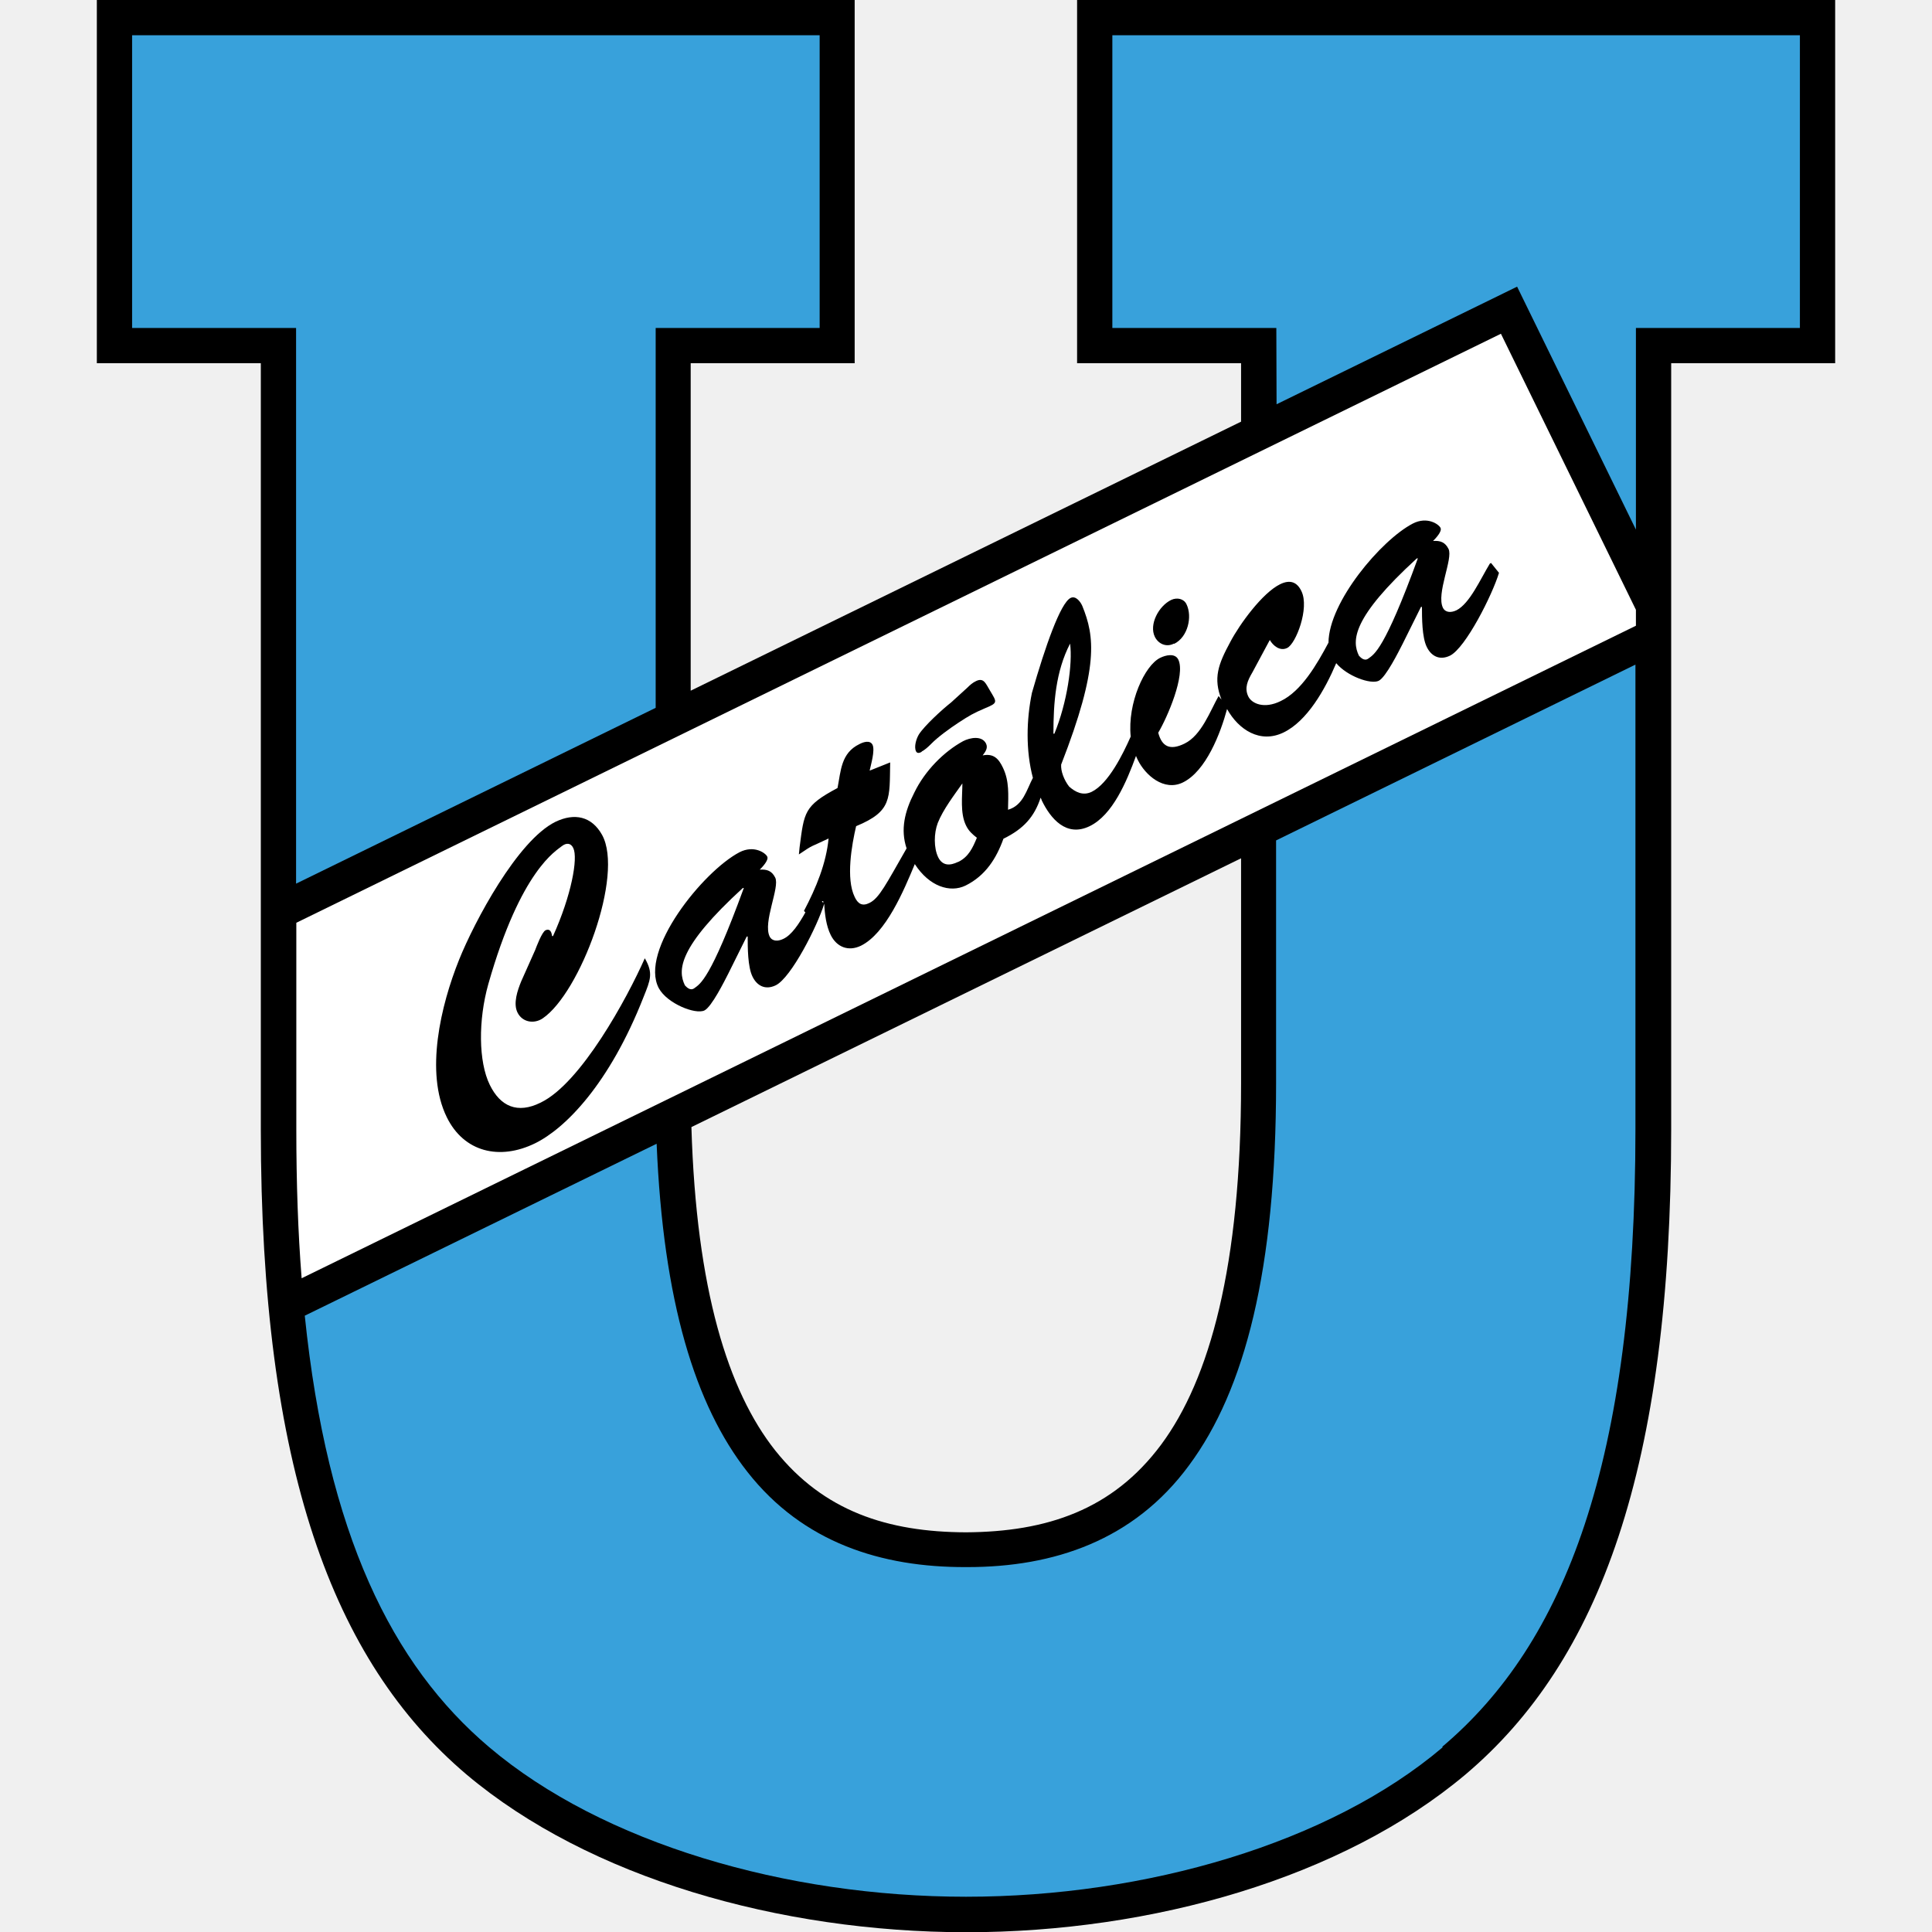
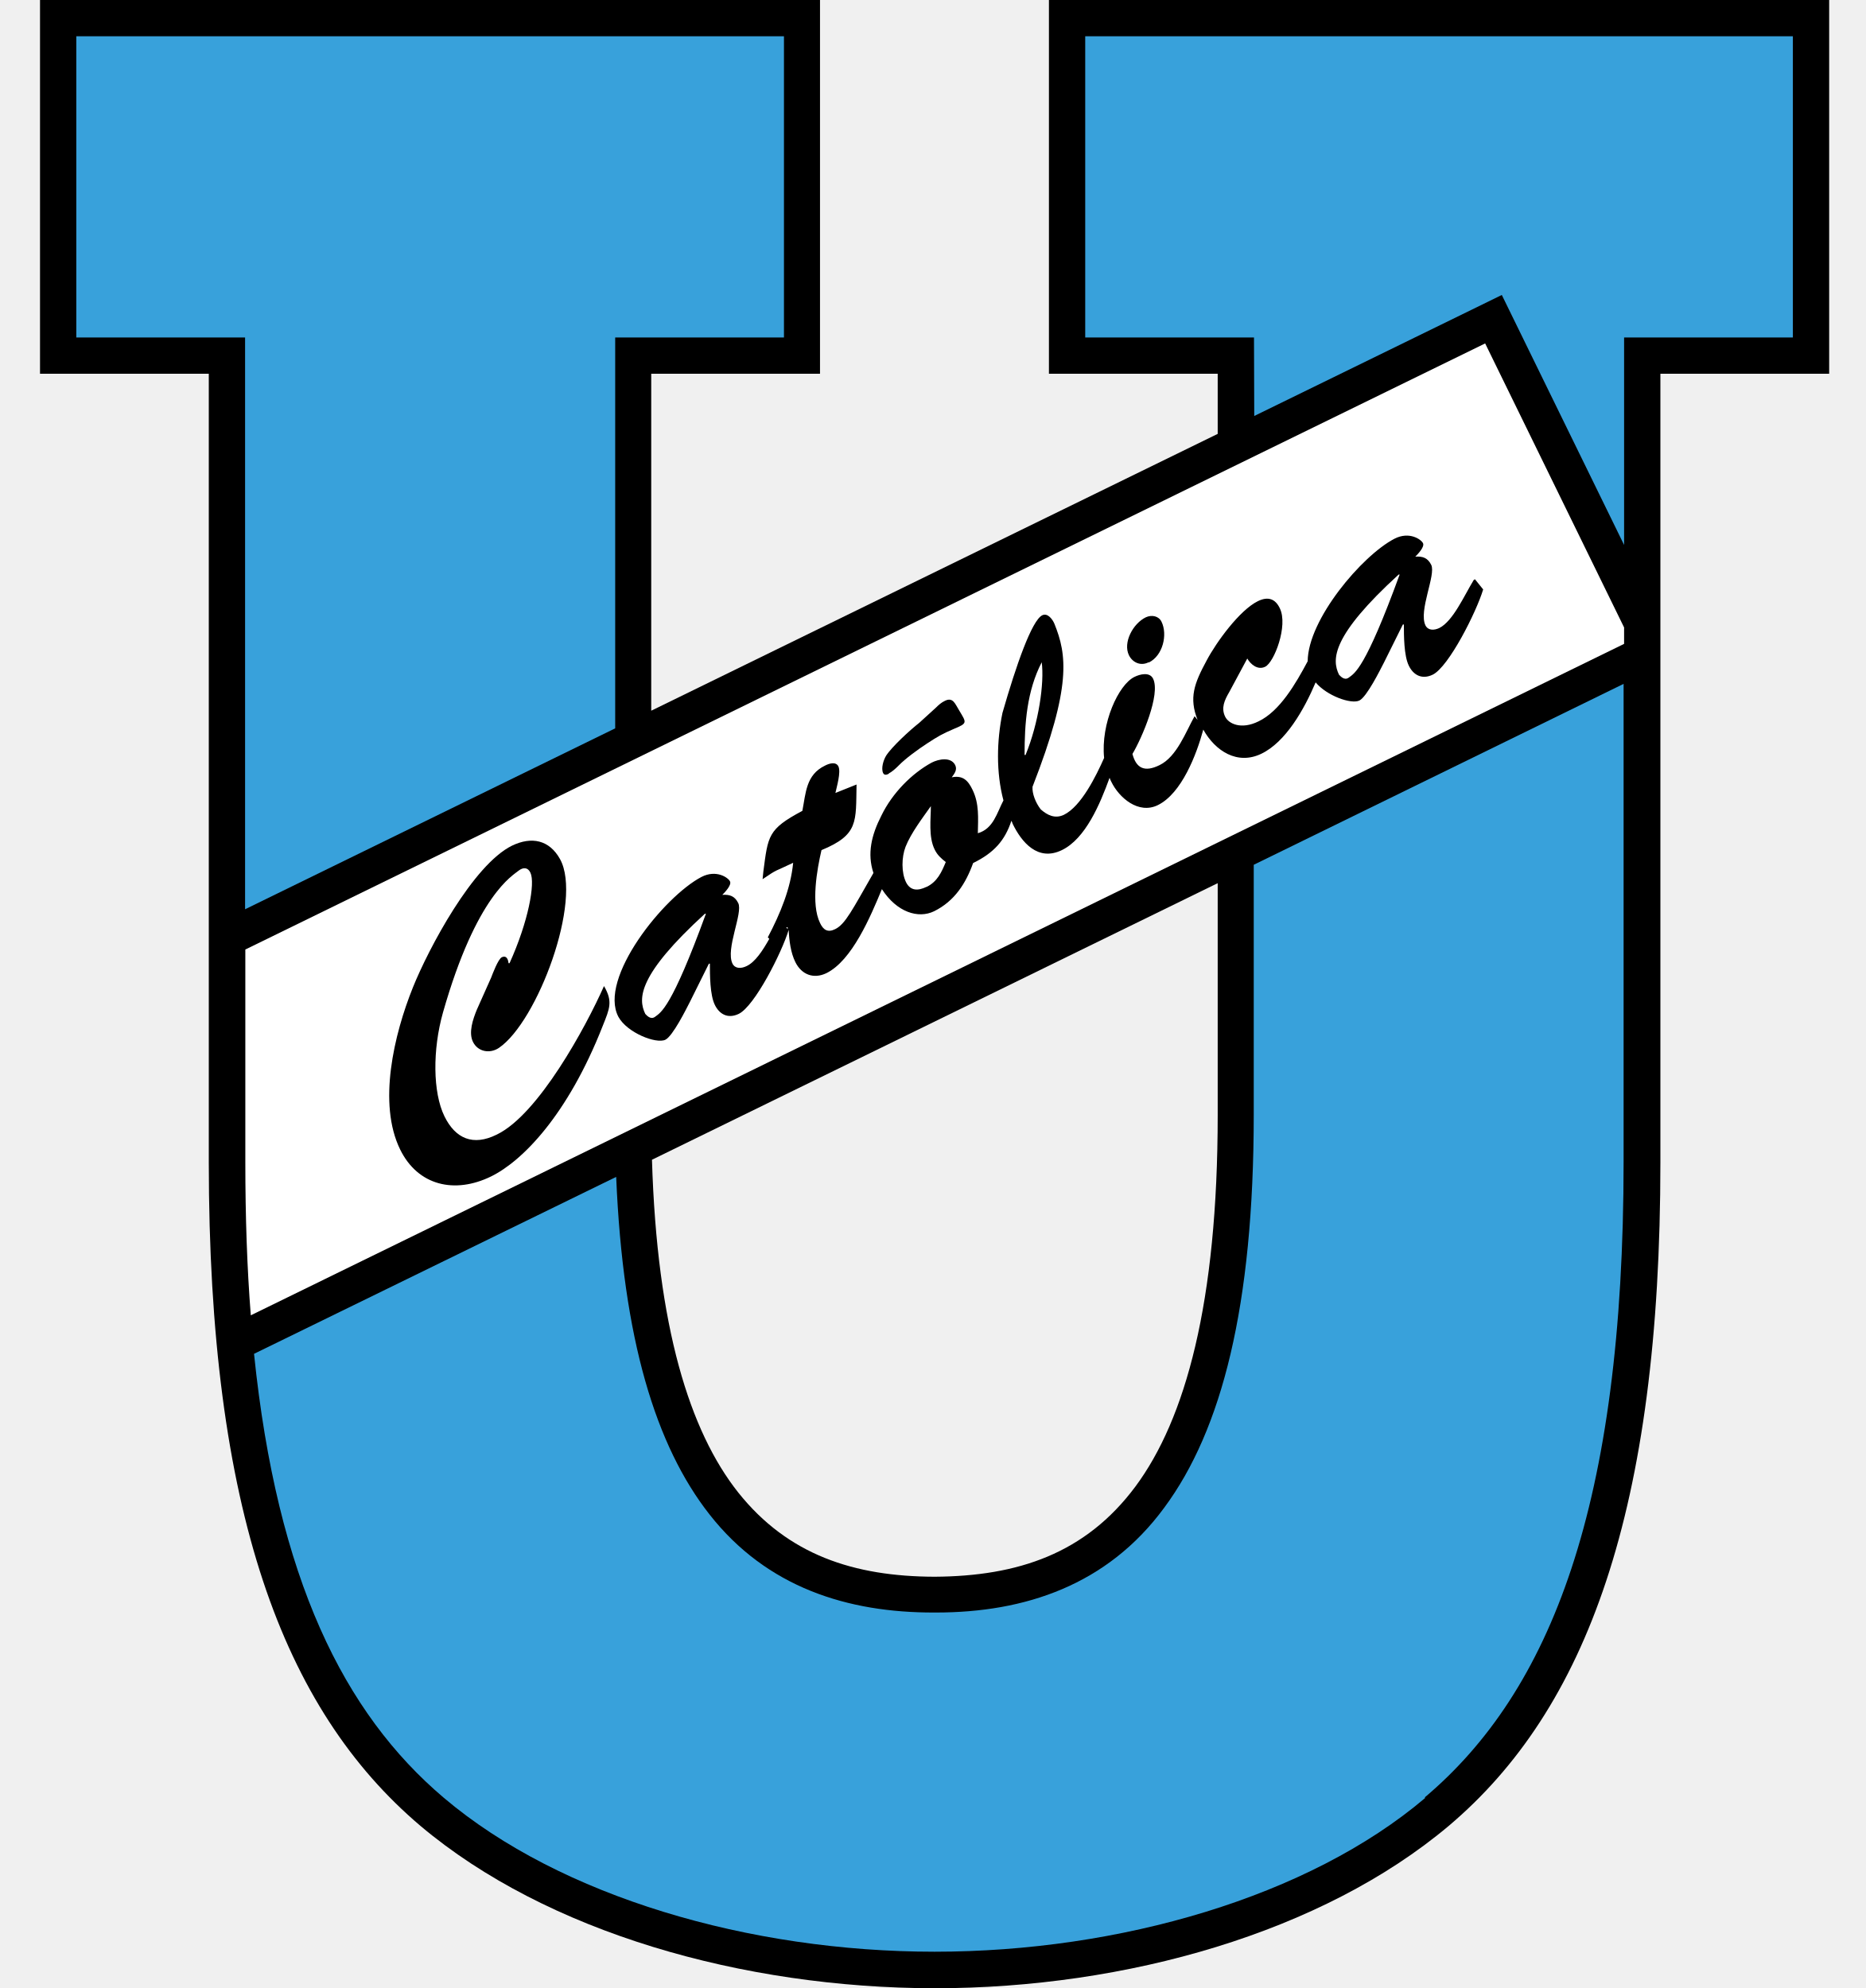
- <svg xmlns="http://www.w3.org/2000/svg" id="Capa_1" data-name="Capa 1" viewBox="0 0 80 80">
+ <svg xmlns="http://www.w3.org/2000/svg" width="75.04" height="80" viewBox="2.4 0 75.04 80">
  <defs>
    <style>
      .cls-1 {
        fill: #38a1db;
      }

      .cls-1, .cls-2, .cls-3 {
        stroke-width: 0px;
      }

      .cls-3 {
        fill: #fff;
      }
    </style>
  </defs>
  <path class="cls-2" d="M44.6,0v15.04h6.79v2.42l-22.79,11.14v-13.56h6.79V0H4.01v15.04h6.79v31.73c0,13.99,2.97,22.01,8.52,26.71,5.08,4.28,12.96,6.52,20.68,6.53,7.72,0,15.59-2.25,20.68-6.53,5.55-4.69,8.52-12.71,8.52-26.71V15.04h6.79V0h-31.39ZM51.39,44.87c0,7.56-1.3,12.24-3.31,14.95-2.01,2.7-4.73,3.61-8.08,3.63-3.25-.01-5.9-.88-7.9-3.39-1.95-2.46-3.27-6.66-3.47-13.39l22.76-11.13v9.34Z" />
  <path class="cls-3" d="M67.74,25.91L12.49,52.93c-.15-1.9-.22-3.95-.22-6.17v-8.55L62.15,13.82l5.59,11.43v.66Z" />
  <polygon class="cls-1" points="5.47 13.58 5.47 1.46 33.94 1.46 33.94 13.58 27.15 13.58 27.15 29.31 12.26 36.59 12.26 13.58 5.47 13.58" />
  <path class="cls-1" d="M59.74,72.35c-4.69,3.98-12.3,6.19-19.74,6.19-7.44,0-15.04-2.21-19.74-6.19-4.03-3.41-6.71-8.83-7.64-17.87l14.57-7.12c.27,6.52,1.59,10.83,3.76,13.59,2.3,2.93,5.55,3.95,9.04,3.94.02,0,.05,0,.07,0,3.57,0,6.89-1.1,9.18-4.22,2.31-3.12,3.6-8.1,3.6-15.82v-10.05l14.88-7.28v19.22c0,13.83-2.93,21.31-8,25.59Z" />
  <polygon class="cls-1" points="74.53 13.58 67.74 13.58 67.74 21.93 62.82 11.87 52.86 16.74 52.85 13.58 46.06 13.58 46.06 1.46 74.53 1.46 74.53 13.58" />
  <path class="cls-2" d="M22.38,45.66c-.95.47-1.66.16-2.1-.74-.47-.96-.48-2.68-.06-4.17,1.35-4.75,2.83-5.53,3.04-5.71.19-.15.38-.14.48.08.2.42-.08,1.96-.84,3.64h-.04c-.03-.25-.14-.3-.27-.24-.15.07-.38.69-.43.82l-.58,1.3c-.15.37-.34.91-.15,1.29.2.4.68.48,1.04.24,1.55-1.05,3.38-5.94,2.46-7.6-.43-.77-1.14-.92-1.93-.54-1.57.77-3.36,4.14-3.99,5.71-.76,1.89-1.42,4.67-.51,6.52.71,1.45,2.19,1.8,3.66,1.08,1.24-.61,3.07-2.44,4.49-6.06.28-.7.41-.98.05-1.6-.74,1.67-2.64,5.16-4.3,5.97Z" />
  <path class="cls-2" d="M38.16,31.12c.13-.06.28-.2.39-.31.28-.29.78-.65,1.13-.88.46-.3.61-.39,1.1-.6.56-.23.5-.25.21-.74-.16-.25-.24-.55-.57-.39-.15.07-.26.17-.37.28l-.67.61c-.37.29-1.1.96-1.33,1.32-.11.18-.21.51-.12.7.05.1.15.07.24.02Z" />
  <path class="cls-2" d="M48.62,26.66c.57-.28.76-1.13.51-1.64-.11-.23-.39-.29-.63-.18-.52.25-.93,1.02-.68,1.53.15.3.48.44.79.28Z" />
  <path class="cls-2" d="M61.69,23.34c-.39.64-.83,1.65-1.38,1.93-.21.1-.45.11-.56-.1-.29-.59.43-2.04.23-2.44-.14-.28-.34-.35-.64-.33.1-.1.38-.39.31-.54-.07-.15-.55-.49-1.15-.18-1.31.68-3.48,3.25-3.49,4.93-.48.9-1.12,2.01-1.98,2.42-.69.34-1.2.1-1.34-.19-.17-.35-.03-.66.17-1l.72-1.34c.13.23.42.48.72.33.36-.17.93-1.65.59-2.35-.18-.38-.47-.49-.88-.29-.74.36-1.68,1.66-2.06,2.38-.51.94-.72,1.51-.37,2.4l-.12-.15c-.35.62-.71,1.63-1.41,1.97-.61.3-.94.12-1.09-.45.38-.64,1.14-2.4.83-3.03-.14-.28-.53-.18-.75-.07-.64.31-1.36,1.87-1.22,3.26-.32.72-.92,1.95-1.62,2.29-.36.17-.67.01-.93-.22-.21-.27-.35-.64-.33-.91,1.58-4.05,1.38-5.32.88-6.56-.07-.17-.27-.45-.49-.34-.42.21-1.05,2.01-1.6,3.93-.23,1.11-.26,2.39.04,3.52-.26.49-.4,1.14-1.03,1.32.01-.61.06-1.18-.21-1.74-.18-.38-.39-.6-.84-.51.11-.15.23-.3.14-.49-.17-.34-.66-.25-.95-.1-.79.43-1.58,1.22-2.02,2.13-.4.78-.58,1.53-.32,2.31-.85,1.48-1.13,2.06-1.54,2.26-.3.15-.48.03-.61-.25-.37-.76-.12-2.16.06-2.93,1.5-.62,1.38-1.14,1.41-2.64l-.85.34c.05-.24.23-.84.12-1.07-.1-.2-.37-.12-.54-.03-.77.37-.77,1.11-.91,1.82-1.39.74-1.38,1-1.57,2.45l-.03.3c.65-.44.42-.27,1.23-.66-.1,1.03-.51,2.03-1.02,3l.06.06c-.27.48-.57.94-.92,1.1-.21.1-.45.11-.56-.1-.29-.59.43-2.04.23-2.44-.14-.28-.34-.35-.64-.33.1-.1.38-.39.31-.54-.07-.15-.55-.49-1.15-.18-1.51.79-4.16,4.08-3.34,5.63.35.64,1.52,1.1,1.89.92.3-.15.83-1.22.99-1.53l.76-1.53h.04c0,.44,0,1.26.2,1.66.18.37.52.57.96.36.64-.31,1.73-2.46,2.01-3.38.02.43.08.92.27,1.3.25.5.73.69,1.25.44,1.03-.51,1.77-2.27,2.23-3.38.6.93,1.46,1.2,2.1.89.83-.41,1.28-1.13,1.57-1.94.84-.41,1.28-.91,1.54-1.7.02.04.04.08.05.12.36.74,1.01,1.53,1.98,1.06.95-.46,1.53-1.84,1.92-2.91.02.05.04.11.07.16.31.64,1.09,1.32,1.87.94.96-.47,1.56-2.04,1.83-3.04.48.86,1.37,1.44,2.34.97.97-.47,1.71-1.76,2.18-2.87.45.54,1.43.89,1.76.73.3-.15.83-1.22.99-1.53l.76-1.53h.04c0,.44,0,1.26.2,1.66.18.37.52.57.96.36.65-.32,1.76-2.53,2.03-3.43l-.33-.41ZM28.75,40.92c-.18.13-.34-.07-.39-.12-.3-.62-.29-1.57,2.4-4.03h.04c-1.39,3.81-1.81,3.97-2.05,4.15ZM34.04,37.33v-.02s.05.01.05.01c0,.02,0,.04,0,.07l-.05-.06ZM39.67,35.69c-.33.16-.64.17-.82-.19-.19-.39-.18-1-.02-1.42.22-.56.69-1.17,1.02-1.64,0,.52-.1,1.23.15,1.74.11.23.26.36.45.51-.17.41-.34.79-.77,1ZM43.62,30.37c0-1.25.09-2.56.69-3.72.11.83-.12,2.44-.65,3.73h-.04ZM56.66,27.27c-.18.13-.34-.07-.39-.12-.3-.62-.29-1.57,2.4-4.03h.04c-1.39,3.81-1.81,3.97-2.05,4.15Z" />
</svg>
